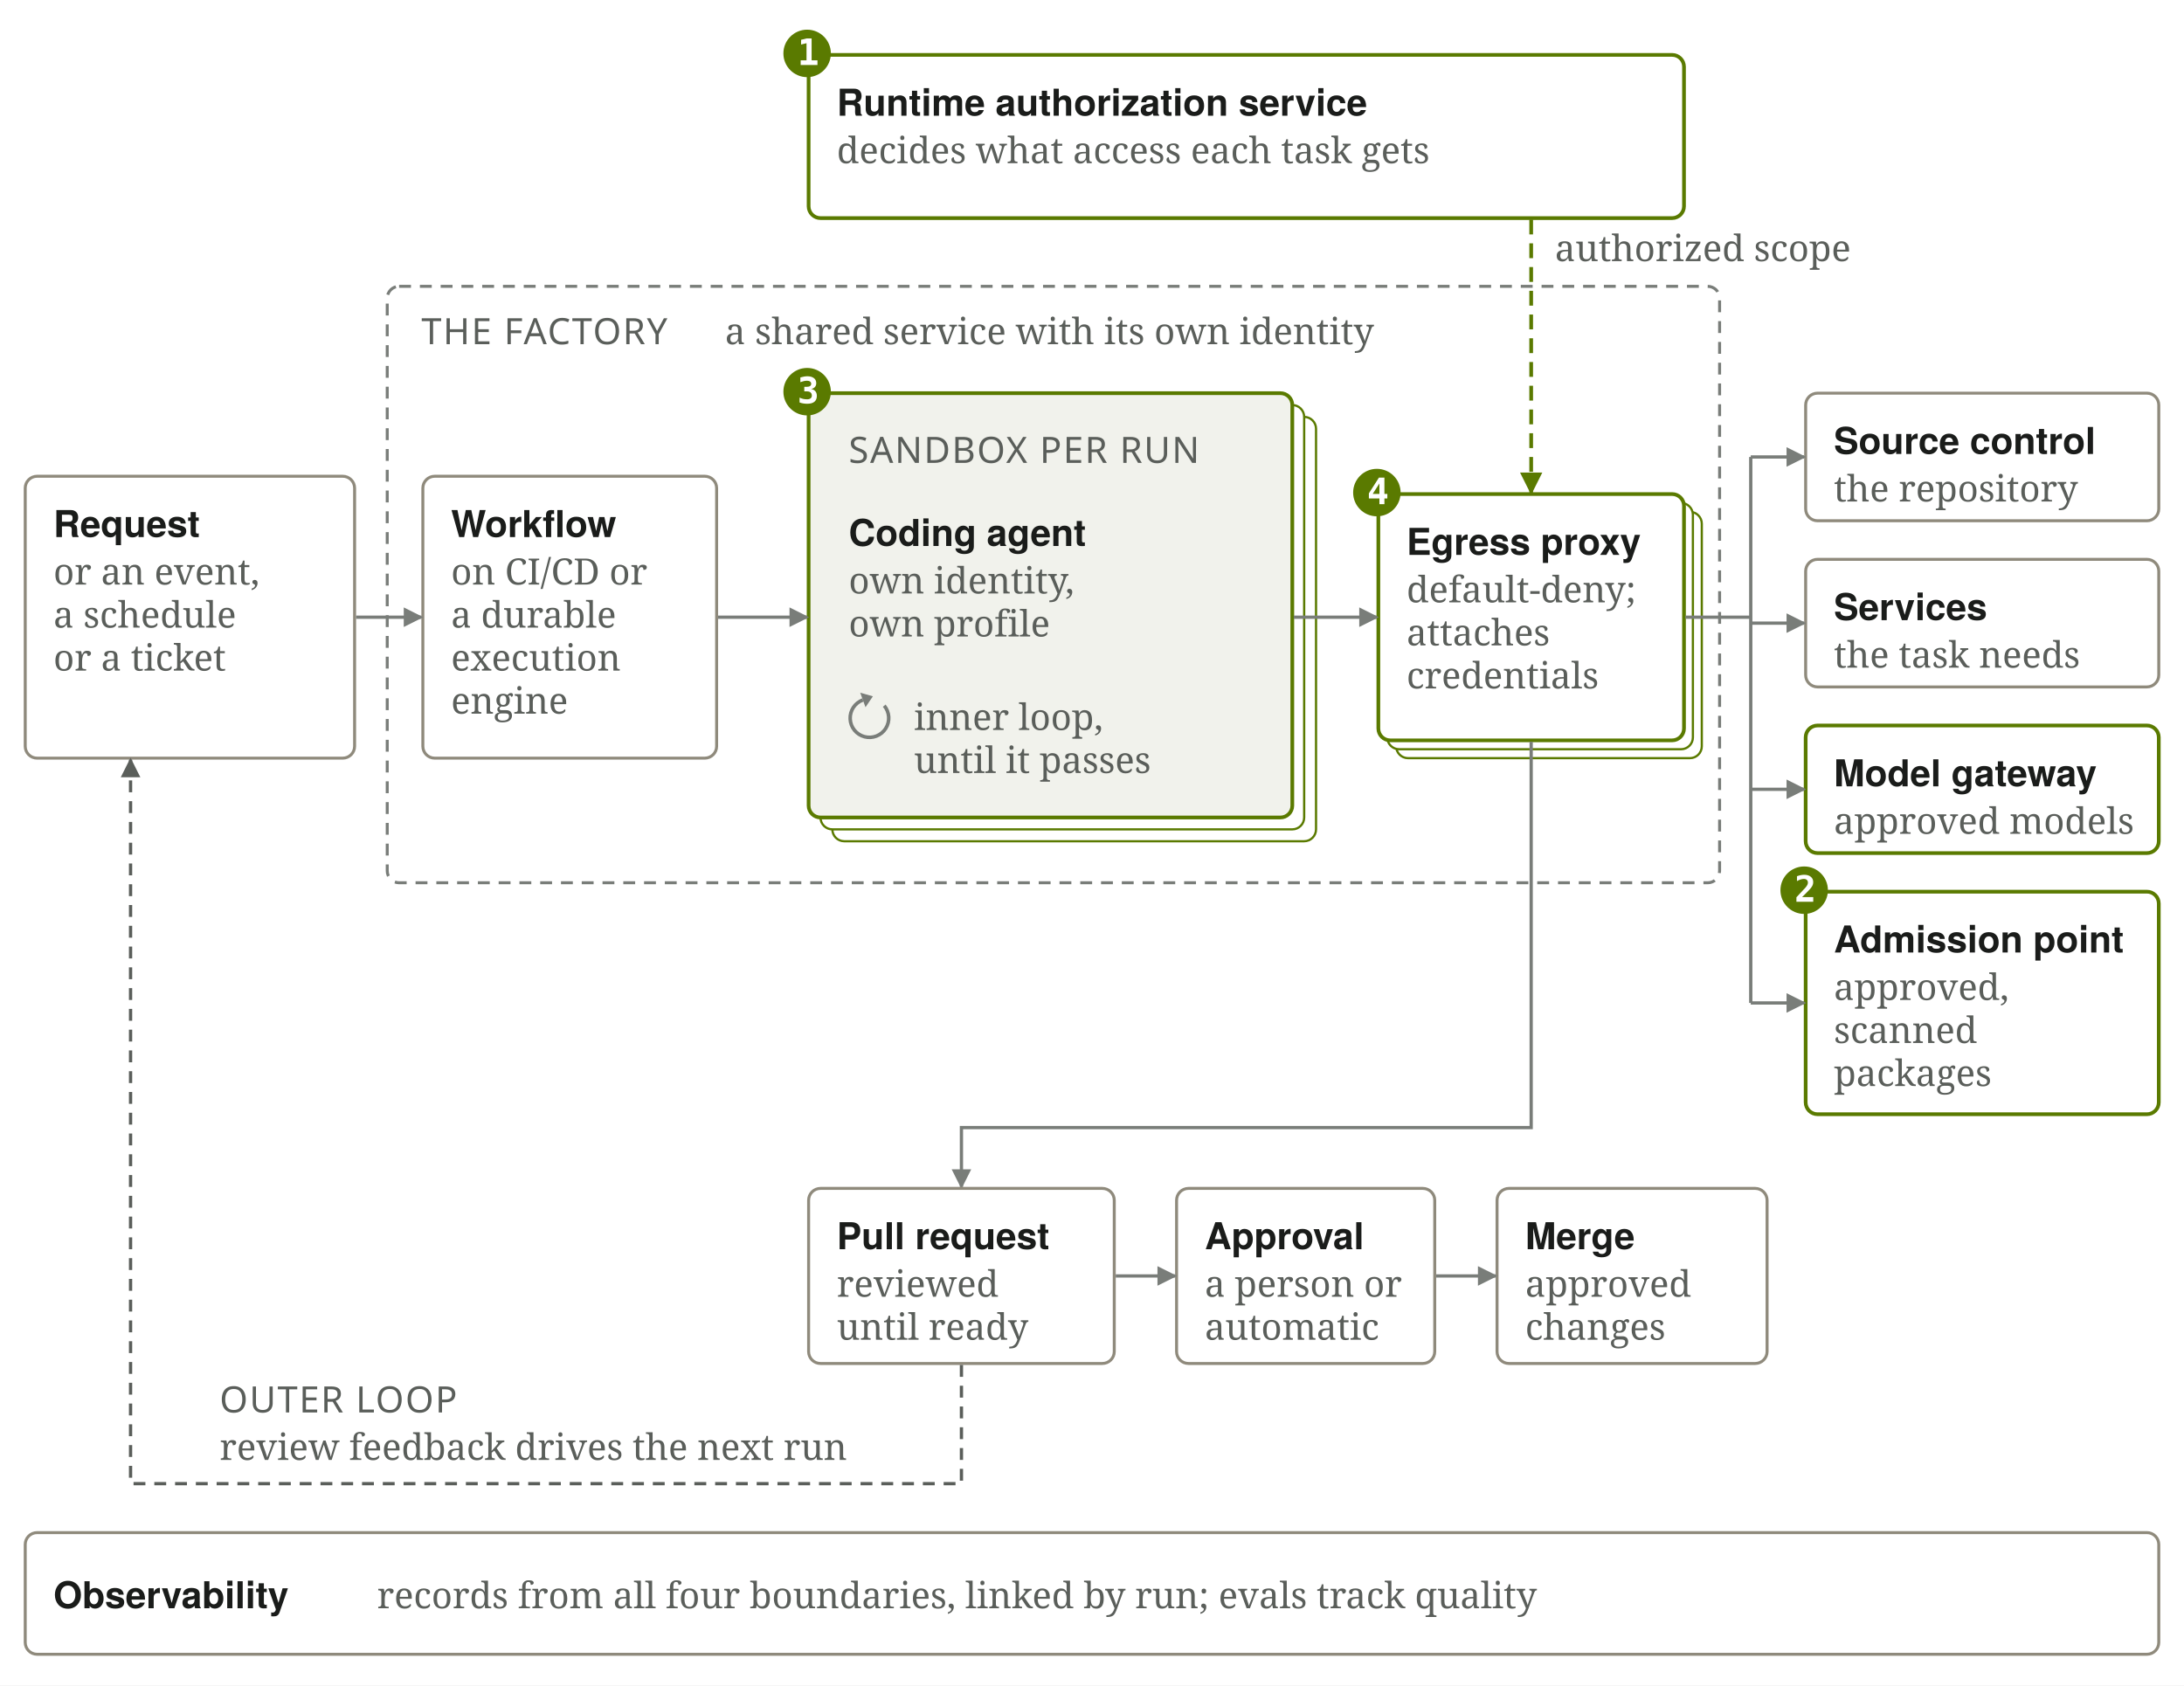
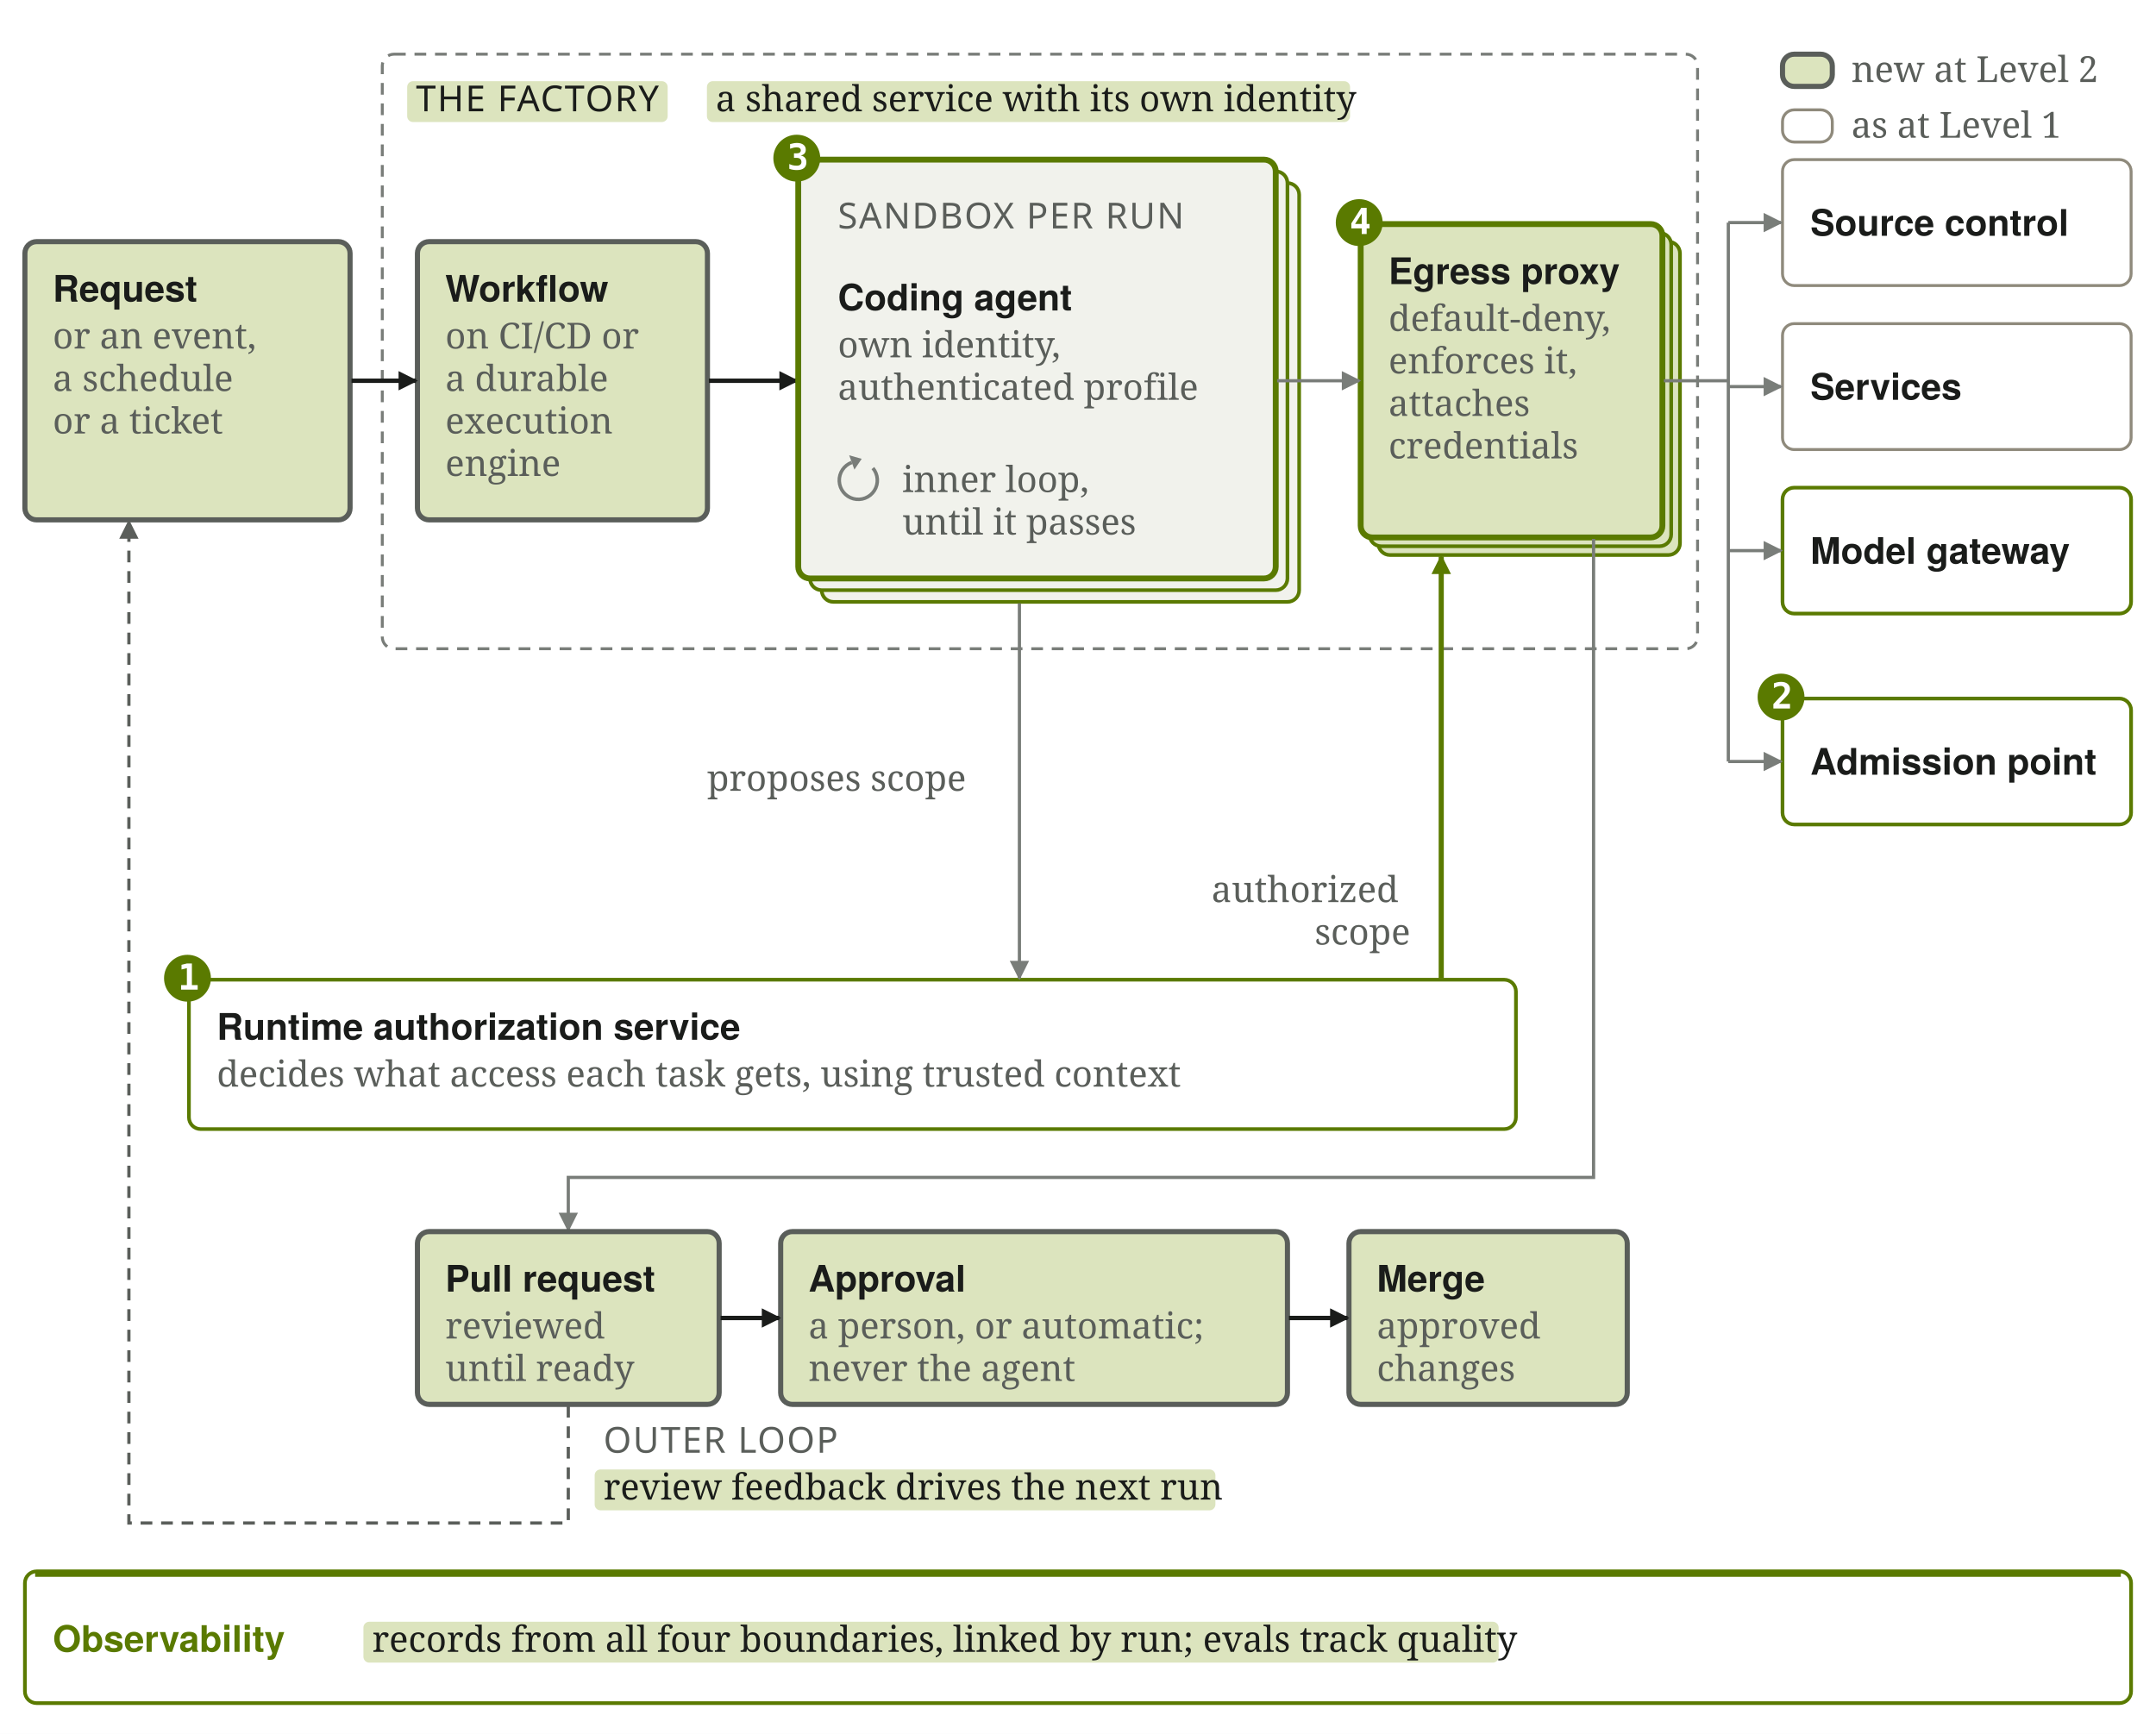
- <svg xmlns="http://www.w3.org/2000/svg" viewBox="0 0 736 568" width="736" height="568" role="img" aria-labelledby="sf4-t sf4-d">
-   <rect width="736" height="568" fill="#FFFFFF" />
+ <svg xmlns="http://www.w3.org/2000/svg" viewBox="0 0 736 592" width="736" height="592" role="img" aria-labelledby="sf4-t sf4-d">
+   <rect width="736" height="592" fill="#FFFFFF" />
  <defs>
    <marker id="sf4-a" viewBox="0 0 10 10" refX="9" refY="5" markerWidth="6" markerHeight="6" orient="auto-start-reverse">
      <path d="M0 0 L10 5 L0 10 z" fill="#797D79" />
    </marker>
    <marker id="sf4-g" viewBox="0 0 10 10" refX="9" refY="5" markerWidth="6" markerHeight="6" orient="auto-start-reverse">
      <path d="M0 0 L10 5 L0 10 z" fill="#5A7A00" />
    </marker>
    <marker id="sf4-s" viewBox="0 0 10 10" refX="9" refY="5" markerWidth="6" markerHeight="6" orient="auto-start-reverse">
      <path d="M0 0 L10 5 L0 10 z" fill="#5A5E5A" />
    </marker>
+     <marker id="sf4-n" viewBox="0 0 10 10" refX="9" refY="5" markerWidth="4.4" markerHeight="4.4" orient="auto-start-reverse">
+       <path d="M0 0 L10 5 L0 10 z" fill="#1A1C1A" />
+     </marker>
+     <marker id="sf4-H" viewBox="0 0 10 10" refX="9" refY="5" markerWidth="3.0" markerHeight="3.0" orient="auto-start-reverse">
+       <path d="M0 0 L10 5 L0 10 z" fill="#1A1C1A" />
+     </marker>
+     <marker id="sf4-G" viewBox="0 0 10 10" refX="9" refY="5" markerWidth="3.8" markerHeight="3.8" orient="auto-start-reverse">
+       <path d="M0 0 L10 5 L0 10 z" fill="#5A7A00" />
+     </marker>
  </defs>
  <g transform="translate(8 8)">
-     <rect x="264.5" y="10.5" width="295" height="55" rx="4" fill="none" stroke="#5A7A00" stroke-width="1.25" />
-     <circle cx="264" cy="10" r="8" fill="#5A7A00" />
-     <text x="260.7" y="13.9" font-family="'IBM Plex Mono',ui-monospace,'SF Mono',Menlo,Consolas,monospace" font-size="12.25" fill="#FFFFFF" font-weight="600">1</text>
-     <text x="274" y="31" font-family="Figtree,'Avenir Next','Helvetica Neue',sans-serif" font-size="12.5" fill="#1A1C1A" font-weight="600">Runtime authorization service</text>
-     <text x="274" y="47.0" font-family="'IBM Plex Serif',Charter,Georgia,serif" font-size="12.25" fill="#5A5E5A" font-weight="400">decides what access each task gets</text>
-     <path d="M508 66 L508 158" fill="none" stroke="#5A7A00" stroke-width="1.25" stroke-dasharray="5 3" marker-end="url(#sf4-g)" />
-     <text x="516.0" y="80" font-family="'IBM Plex Serif',Charter,Georgia,serif" font-size="12.25" fill="#5A5E5A" font-weight="400">authorized scope</text>
-     <rect x="122.5" y="88.5" width="449" height="201" rx="4" fill="none" stroke="#797D79" stroke-width="1" stroke-dasharray="4 3" />
-     <text x="134" y="108" font-family="'Chakra Petch','Avenir Next',sans-serif" font-size="12.25" fill="#5A5E5A" font-weight="500" letter-spacing="0.04em">THE FACTORY</text>
-     <text x="236.325" y="108" font-family="'IBM Plex Serif',Charter,Georgia,serif" font-size="12.25" fill="#5A5E5A" font-weight="400">a shared service with its own identity</text>
-     <rect x="0.5" y="152.5" width="111" height="95" rx="4" fill="none" stroke="#8F8A7C" stroke-width="1" />
-     <text x="10" y="173" font-family="Figtree,'Avenir Next','Helvetica Neue',sans-serif" font-size="12.5" fill="#1A1C1A" font-weight="600">Request</text>
-     <text x="10" y="189.0" font-family="'IBM Plex Serif',Charter,Georgia,serif" font-size="12.25" fill="#5A5E5A" font-weight="400">or an event,</text>
-     <text x="10" y="203.5" font-family="'IBM Plex Serif',Charter,Georgia,serif" font-size="12.25" fill="#5A5E5A" font-weight="400">a schedule</text>
-     <text x="10" y="218.0" font-family="'IBM Plex Serif',Charter,Georgia,serif" font-size="12.25" fill="#5A5E5A" font-weight="400">or a ticket</text>
-     <rect x="134.5" y="152.5" width="99" height="95" rx="4" fill="none" stroke="#8F8A7C" stroke-width="1" />
-     <text x="144" y="173" font-family="Figtree,'Avenir Next','Helvetica Neue',sans-serif" font-size="12.5" fill="#1A1C1A" font-weight="600">Workflow</text>
-     <text x="144" y="189.0" font-family="'IBM Plex Serif',Charter,Georgia,serif" font-size="12.25" fill="#5A5E5A" font-weight="400">on CI/CD or</text>
-     <text x="144" y="203.5" font-family="'IBM Plex Serif',Charter,Georgia,serif" font-size="12.25" fill="#5A5E5A" font-weight="400">a durable</text>
-     <text x="144" y="218.0" font-family="'IBM Plex Serif',Charter,Georgia,serif" font-size="12.25" fill="#5A5E5A" font-weight="400">execution</text>
-     <text x="144" y="232.5" font-family="'IBM Plex Serif',Charter,Georgia,serif" font-size="12.25" fill="#5A5E5A" font-weight="400">engine</text>
-     <path d="M112 200 L134 200" fill="none" stroke="#797D79" stroke-width="1.1" marker-end="url(#sf4-a)" />
-     <rect x="272.5" y="132.5" width="163" height="143" rx="4" fill="#FFFFFF" stroke="#5A7A00" stroke-width="0.75" />
-     <rect x="268.5" y="128.5" width="163" height="143" rx="4" fill="#FFFFFF" stroke="#5A7A00" stroke-width="0.75" />
-     <rect x="264.5" y="124.5" width="163" height="143" rx="4" fill="#F1F2EC" stroke="#5A7A00" stroke-width="1.25" />
-     <circle cx="264" cy="124" r="8" fill="#5A7A00" />
-     <text x="260.7" y="127.9" font-family="'IBM Plex Mono',ui-monospace,'SF Mono',Menlo,Consolas,monospace" font-size="12.25" fill="#FFFFFF" font-weight="600">3</text>
-     <text x="278" y="148" font-family="'Chakra Petch','Avenir Next',sans-serif" font-size="12.25" fill="#5A5E5A" font-weight="500" letter-spacing="0.04em">SANDBOX PER RUN</text>
-     <text x="278" y="176" font-family="Figtree,'Avenir Next','Helvetica Neue',sans-serif" font-size="12.5" fill="#1A1C1A" font-weight="600">Coding agent</text>
-     <text x="278" y="192.0" font-family="'IBM Plex Serif',Charter,Georgia,serif" font-size="12.25" fill="#5A5E5A" font-weight="400">own identity,</text>
-     <text x="278" y="206.5" font-family="'IBM Plex Serif',Charter,Georgia,serif" font-size="12.25" fill="#5A5E5A" font-weight="400">own profile</text>
-     <path d="M289.98 229.82 A6.5 6.5 0 1 1 282.78 227.89" fill="none" stroke="#797D79" stroke-width="1.2" />
-     <path d="M286.16 226.66 L283.67 230.34 L281.89 225.45 z" fill="#797D79" />
-     <text x="300" y="238" font-family="'IBM Plex Serif',Charter,Georgia,serif" font-size="12.25" fill="#5A5E5A" font-weight="400">inner loop,</text>
-     <text x="300" y="252.5" font-family="'IBM Plex Serif',Charter,Georgia,serif" font-size="12.25" fill="#5A5E5A" font-weight="400">until it passes</text>
-     <path d="M234 200 L264 200" fill="none" stroke="#797D79" stroke-width="1.1" marker-end="url(#sf4-a)" />
-     <rect x="462.5" y="164.5" width="103" height="83" rx="4" fill="#FFFFFF" stroke="#5A7A00" stroke-width="0.75" />
-     <rect x="459.5" y="161.5" width="103" height="83" rx="4" fill="#FFFFFF" stroke="#5A7A00" stroke-width="0.75" />
-     <rect x="456.5" y="158.5" width="103" height="83" rx="4" fill="#FFFFFF" stroke="#5A7A00" stroke-width="1.25" />
-     <circle cx="456" cy="158" r="8" fill="#5A7A00" />
-     <text x="452.7" y="161.9" font-family="'IBM Plex Mono',ui-monospace,'SF Mono',Menlo,Consolas,monospace" font-size="12.25" fill="#FFFFFF" font-weight="600">4</text>
-     <text x="466" y="179" font-family="Figtree,'Avenir Next','Helvetica Neue',sans-serif" font-size="12.5" fill="#1A1C1A" font-weight="600">Egress proxy</text>
-     <text x="466" y="195.0" font-family="'IBM Plex Serif',Charter,Georgia,serif" font-size="12.25" fill="#5A5E5A" font-weight="400">default-deny;</text>
-     <text x="466" y="209.5" font-family="'IBM Plex Serif',Charter,Georgia,serif" font-size="12.25" fill="#5A5E5A" font-weight="400">attaches</text>
-     <text x="466" y="224.0" font-family="'IBM Plex Serif',Charter,Georgia,serif" font-size="12.25" fill="#5A5E5A" font-weight="400">credentials</text>
-     <path d="M428 200 L456 200" fill="none" stroke="#797D79" stroke-width="1.1" marker-end="url(#sf4-a)" />
-     <rect x="600.5" y="124.5" width="119" height="43" rx="4" fill="none" stroke="#8F8A7C" stroke-width="1" />
-     <text x="610" y="145" font-family="Figtree,'Avenir Next','Helvetica Neue',sans-serif" font-size="12.5" fill="#1A1C1A" font-weight="600">Source control</text>
-     <text x="610" y="161.0" font-family="'IBM Plex Serif',Charter,Georgia,serif" font-size="12.25" fill="#5A5E5A" font-weight="400">the repository</text>
-     <rect x="600.5" y="180.5" width="119" height="43" rx="4" fill="none" stroke="#8F8A7C" stroke-width="1" />
-     <text x="610" y="201" font-family="Figtree,'Avenir Next','Helvetica Neue',sans-serif" font-size="12.5" fill="#1A1C1A" font-weight="600">Services</text>
-     <text x="610" y="217.0" font-family="'IBM Plex Serif',Charter,Georgia,serif" font-size="12.25" fill="#5A5E5A" font-weight="400">the task needs</text>
-     <rect x="600.5" y="236.5" width="119" height="43" rx="4" fill="none" stroke="#5A7A00" stroke-width="1.25" />
-     <text x="610" y="257" font-family="Figtree,'Avenir Next','Helvetica Neue',sans-serif" font-size="12.5" fill="#1A1C1A" font-weight="600">Model gateway</text>
-     <text x="610" y="273.0" font-family="'IBM Plex Serif',Charter,Georgia,serif" font-size="12.25" fill="#5A5E5A" font-weight="400">approved models</text>
-     <rect x="600.5" y="292.5" width="119" height="75" rx="4" fill="none" stroke="#5A7A00" stroke-width="1.25" />
-     <circle cx="600" cy="292" r="8" fill="#5A7A00" />
-     <text x="596.7" y="295.9" font-family="'IBM Plex Mono',ui-monospace,'SF Mono',Menlo,Consolas,monospace" font-size="12.25" fill="#FFFFFF" font-weight="600">2</text>
-     <text x="610" y="313" font-family="Figtree,'Avenir Next','Helvetica Neue',sans-serif" font-size="12.5" fill="#1A1C1A" font-weight="600">Admission point</text>
-     <text x="610" y="329.0" font-family="'IBM Plex Serif',Charter,Georgia,serif" font-size="12.25" fill="#5A5E5A" font-weight="400">approved,</text>
-     <text x="610" y="343.5" font-family="'IBM Plex Serif',Charter,Georgia,serif" font-size="12.25" fill="#5A5E5A" font-weight="400">scanned</text>
-     <text x="610" y="358.0" font-family="'IBM Plex Serif',Charter,Georgia,serif" font-size="12.25" fill="#5A5E5A" font-weight="400">packages</text>
-     <path d="M560 200 L582 200" fill="none" stroke="#797D79" stroke-width="1.1" />
-     <path d="M582 146 L582 330" fill="none" stroke="#797D79" stroke-width="1.1" />
-     <path d="M582 146 L600 146" fill="none" stroke="#797D79" stroke-width="1.1" marker-end="url(#sf4-a)" />
-     <path d="M582 202 L600 202" fill="none" stroke="#797D79" stroke-width="1.1" marker-end="url(#sf4-a)" />
-     <path d="M582 258 L600 258" fill="none" stroke="#797D79" stroke-width="1.1" marker-end="url(#sf4-a)" />
-     <path d="M582 330 L600 330" fill="none" stroke="#797D79" stroke-width="1.1" marker-end="url(#sf4-a)" />
-     <path d="M508 242 L508 372 L316 372 L316 392" fill="none" stroke="#797D79" stroke-width="1.1" marker-end="url(#sf4-a)" />
-     <rect x="264.5" y="392.5" width="103" height="59" rx="4" fill="none" stroke="#8F8A7C" stroke-width="1" />
-     <text x="274" y="413" font-family="Figtree,'Avenir Next','Helvetica Neue',sans-serif" font-size="12.5" fill="#1A1C1A" font-weight="600">Pull request</text>
-     <text x="274" y="429.0" font-family="'IBM Plex Serif',Charter,Georgia,serif" font-size="12.25" fill="#5A5E5A" font-weight="400">reviewed</text>
-     <text x="274" y="443.5" font-family="'IBM Plex Serif',Charter,Georgia,serif" font-size="12.25" fill="#5A5E5A" font-weight="400">until ready</text>
-     <rect x="388.5" y="392.5" width="87" height="59" rx="4" fill="none" stroke="#8F8A7C" stroke-width="1" />
-     <text x="398" y="413" font-family="Figtree,'Avenir Next','Helvetica Neue',sans-serif" font-size="12.5" fill="#1A1C1A" font-weight="600">Approval</text>
-     <text x="398" y="429.0" font-family="'IBM Plex Serif',Charter,Georgia,serif" font-size="12.25" fill="#5A5E5A" font-weight="400">a person or</text>
-     <text x="398" y="443.5" font-family="'IBM Plex Serif',Charter,Georgia,serif" font-size="12.25" fill="#5A5E5A" font-weight="400">automatic</text>
-     <rect x="496.5" y="392.5" width="91" height="59" rx="4" fill="none" stroke="#8F8A7C" stroke-width="1" />
-     <text x="506" y="413" font-family="Figtree,'Avenir Next','Helvetica Neue',sans-serif" font-size="12.5" fill="#1A1C1A" font-weight="600">Merge</text>
-     <text x="506" y="429.0" font-family="'IBM Plex Serif',Charter,Georgia,serif" font-size="12.25" fill="#5A5E5A" font-weight="400">approved</text>
-     <text x="506" y="443.5" font-family="'IBM Plex Serif',Charter,Georgia,serif" font-size="12.25" fill="#5A5E5A" font-weight="400">changes</text>
-     <path d="M368 422 L388 422" fill="none" stroke="#797D79" stroke-width="1.1" marker-end="url(#sf4-a)" />
-     <path d="M476 422 L496 422" fill="none" stroke="#797D79" stroke-width="1.1" marker-end="url(#sf4-a)" />
-     <path d="M316 452 L316 492 L36 492 L36 248" fill="none" stroke="#5A5E5A" stroke-width="1.1" stroke-dasharray="4 3" marker-end="url(#sf4-s)" />
-     <text x="66" y="468" font-family="'Chakra Petch','Avenir Next',sans-serif" font-size="12.25" fill="#5A5E5A" font-weight="500" letter-spacing="0.04em">OUTER LOOP</text>
-     <text x="66" y="484" font-family="'IBM Plex Serif',Charter,Georgia,serif" font-size="12.25" fill="#5A5E5A" font-weight="400">review feedback drives the next run</text>
-     <rect x="0.5" y="508.5" width="719" height="41" rx="4" fill="none" stroke="#8F8A7C" stroke-width="1" />
-     <text x="10" y="534" font-family="Figtree,'Avenir Next','Helvetica Neue',sans-serif" font-size="12.5" fill="#1A1C1A" font-weight="600">Observability</text>
-     <text x="119.062" y="534" font-family="'IBM Plex Serif',Charter,Georgia,serif" font-size="12.25" fill="#5A5E5A" font-weight="400">records from all four boundaries, linked by run; evals track quality</text>
+     <rect x="122.5" y="10.5" width="449" height="203" rx="4" fill="none" stroke="#797D79" stroke-width="1" stroke-dasharray="4 3" />
+     <rect x="131" y="19.71" width="88.92" height="13.96" rx="2" fill="#DCE4BE" />
+     <text x="134" y="30" font-family="'Chakra Petch','Avenir Next',sans-serif" font-size="12.25" fill="#1A1C1A" font-weight="500" letter-spacing="0.04em">THE FACTORY</text>
+     <rect x="233.325" y="19.71" width="219.55" height="13.96" rx="2" fill="#DCE4BE" />
+     <text x="236.325" y="30" font-family="'IBM Plex Serif',Charter,Georgia,serif" font-size="12.25" fill="#1A1C1A" font-weight="400">a shared service with its own identity</text>
+     <rect x="56.5" y="326.5" width="453" height="51" rx="4" fill="none" stroke="#5A7A00" stroke-width="1.25" />
+     <circle cx="56" cy="326" r="8" fill="#5A7A00" />
+     <text x="52.7" y="329.9" font-family="'IBM Plex Mono',ui-monospace,'SF Mono',Menlo,Consolas,monospace" font-size="12.25" fill="#FFFFFF" font-weight="600">1</text>
+     <text x="66" y="347" font-family="Figtree,'Avenir Next','Helvetica Neue',sans-serif" font-size="12.5" fill="#1A1C1A" font-weight="600">Runtime authorization service</text>
+     <text x="66" y="363.0" font-family="'IBM Plex Serif',Charter,Georgia,serif" font-size="12.25" fill="#5A5E5A" font-weight="400">decides what access each task gets, using trusted context</text>
+     <path d="M484 326 L484 182" fill="none" stroke="#5A7A00" stroke-width="1.75" marker-end="url(#sf4-G)" />
+     <text x="405.562" y="300" font-family="'IBM Plex Serif',Charter,Georgia,serif" font-size="12.25" fill="#5A5E5A" font-weight="400">authorized</text>
+     <text x="440.781" y="314.5" font-family="'IBM Plex Serif',Charter,Georgia,serif" font-size="12.25" fill="#5A5E5A" font-weight="400">scope</text>
+     <rect x="0.5" y="74.5" width="111" height="95" rx="4" fill="#DCE4BE" stroke="#5A5E5A" stroke-width="1.75" />
+     <text x="10" y="95" font-family="Figtree,'Avenir Next','Helvetica Neue',sans-serif" font-size="12.5" fill="#1A1C1A" font-weight="600">Request</text>
+     <text x="10" y="111.0" font-family="'IBM Plex Serif',Charter,Georgia,serif" font-size="12.25" fill="#5A5E5A" font-weight="400">or an event,</text>
+     <text x="10" y="125.5" font-family="'IBM Plex Serif',Charter,Georgia,serif" font-size="12.25" fill="#5A5E5A" font-weight="400">a schedule</text>
+     <text x="10" y="140.0" font-family="'IBM Plex Serif',Charter,Georgia,serif" font-size="12.25" fill="#5A5E5A" font-weight="400">or a ticket</text>
+     <rect x="134.5" y="74.5" width="99" height="95" rx="4" fill="#DCE4BE" stroke="#5A5E5A" stroke-width="1.75" />
+     <text x="144" y="95" font-family="Figtree,'Avenir Next','Helvetica Neue',sans-serif" font-size="12.5" fill="#1A1C1A" font-weight="600">Workflow</text>
+     <text x="144" y="111.0" font-family="'IBM Plex Serif',Charter,Georgia,serif" font-size="12.25" fill="#5A5E5A" font-weight="400">on CI/CD or</text>
+     <text x="144" y="125.5" font-family="'IBM Plex Serif',Charter,Georgia,serif" font-size="12.25" fill="#5A5E5A" font-weight="400">a durable</text>
+     <text x="144" y="140.0" font-family="'IBM Plex Serif',Charter,Georgia,serif" font-size="12.25" fill="#5A5E5A" font-weight="400">execution</text>
+     <text x="144" y="154.5" font-family="'IBM Plex Serif',Charter,Georgia,serif" font-size="12.25" fill="#5A5E5A" font-weight="400">engine</text>
+     <path d="M112 122 L134 122" fill="none" stroke="#1A1C1A" stroke-width="1.5" marker-end="url(#sf4-n)" />
+     <path d="M234 122 L264 122" fill="none" stroke="#1A1C1A" stroke-width="1.5" marker-end="url(#sf4-n)" />
+     <rect x="272.5" y="54.5" width="163" height="143" rx="4" fill="#F1F2EC" stroke="#5A7A00" stroke-width="1.25" />
+     <rect x="268.5" y="50.5" width="163" height="143" rx="4" fill="#F1F2EC" stroke="#5A7A00" stroke-width="1.25" />
+     <rect x="264.5" y="46.5" width="163" height="143" rx="4" fill="#F1F2EC" stroke="#5A7A00" stroke-width="2.0" />
+     <circle cx="264" cy="46" r="8" fill="#5A7A00" />
+     <text x="260.7" y="49.9" font-family="'IBM Plex Mono',ui-monospace,'SF Mono',Menlo,Consolas,monospace" font-size="12.25" fill="#FFFFFF" font-weight="600">3</text>
+     <text x="278" y="70" font-family="'Chakra Petch','Avenir Next',sans-serif" font-size="12.25" fill="#5A5E5A" font-weight="500" letter-spacing="0.04em">SANDBOX PER RUN</text>
+     <text x="278" y="98" font-family="Figtree,'Avenir Next','Helvetica Neue',sans-serif" font-size="12.5" fill="#1A1C1A" font-weight="600">Coding agent</text>
+     <text x="278" y="114.0" font-family="'IBM Plex Serif',Charter,Georgia,serif" font-size="12.25" fill="#5A5E5A" font-weight="400">own identity,</text>
+     <text x="278" y="128.5" font-family="'IBM Plex Serif',Charter,Georgia,serif" font-size="12.25" fill="#5A5E5A" font-weight="400">authenticated profile</text>
+     <path d="M289.98 151.82 A6.5 6.5 0 1 1 282.78 149.89" fill="none" stroke="#797D79" stroke-width="1.2" />
+     <path d="M286.16 148.66 L283.67 152.34 L281.89 147.45 z" fill="#797D79" />
+     <text x="300" y="160" font-family="'IBM Plex Serif',Charter,Georgia,serif" font-size="12.25" fill="#5A5E5A" font-weight="400">inner loop,</text>
+     <text x="300" y="174.5" font-family="'IBM Plex Serif',Charter,Georgia,serif" font-size="12.25" fill="#5A5E5A" font-weight="400">until it passes</text>
+     <path d="M340 198 L340 326" fill="none" stroke="#797D79" stroke-width="1.1" marker-end="url(#sf4-a)" />
+     <text x="233.388" y="262" font-family="'IBM Plex Serif',Charter,Georgia,serif" font-size="12.25" fill="#5A5E5A" font-weight="400">proposes scope</text>
+     <rect x="462.5" y="74.5" width="103" height="107" rx="4" fill="#DCE4BE" stroke="#5A7A00" stroke-width="1.25" />
+     <rect x="459.5" y="71.5" width="103" height="107" rx="4" fill="#DCE4BE" stroke="#5A7A00" stroke-width="1.25" />
+     <rect x="456.5" y="68.5" width="103" height="107" rx="4" fill="#DCE4BE" stroke="#5A7A00" stroke-width="2.0" />
+     <circle cx="456" cy="68" r="8" fill="#5A7A00" />
+     <text x="452.7" y="71.9" font-family="'IBM Plex Mono',ui-monospace,'SF Mono',Menlo,Consolas,monospace" font-size="12.25" fill="#FFFFFF" font-weight="600">4</text>
+     <text x="466" y="89" font-family="Figtree,'Avenir Next','Helvetica Neue',sans-serif" font-size="12.5" fill="#1A1C1A" font-weight="600">Egress proxy</text>
+     <text x="466" y="105.0" font-family="'IBM Plex Serif',Charter,Georgia,serif" font-size="12.25" fill="#5A5E5A" font-weight="400">default-deny,</text>
+     <text x="466" y="119.5" font-family="'IBM Plex Serif',Charter,Georgia,serif" font-size="12.25" fill="#5A5E5A" font-weight="400">enforces it,</text>
+     <text x="466" y="134.0" font-family="'IBM Plex Serif',Charter,Georgia,serif" font-size="12.25" fill="#5A5E5A" font-weight="400">attaches</text>
+     <text x="466" y="148.5" font-family="'IBM Plex Serif',Charter,Georgia,serif" font-size="12.25" fill="#5A5E5A" font-weight="400">credentials</text>
+     <path d="M428 122 L456 122" fill="none" stroke="#797D79" stroke-width="1.1" marker-end="url(#sf4-a)" />
+     <rect x="600.5" y="46.5" width="119" height="43" rx="4" fill="none" stroke="#8F8A7C" stroke-width="1" />
+     <text x="610" y="72.5" font-family="Figtree,'Avenir Next','Helvetica Neue',sans-serif" font-size="12.5" fill="#1A1C1A" font-weight="600">Source control</text>
+     <rect x="600.5" y="102.5" width="119" height="43" rx="4" fill="none" stroke="#8F8A7C" stroke-width="1" />
+     <text x="610" y="128.5" font-family="Figtree,'Avenir Next','Helvetica Neue',sans-serif" font-size="12.5" fill="#1A1C1A" font-weight="600">Services</text>
+     <rect x="600.5" y="158.5" width="119" height="43" rx="4" fill="none" stroke="#5A7A00" stroke-width="1.25" />
+     <text x="610" y="184.5" font-family="Figtree,'Avenir Next','Helvetica Neue',sans-serif" font-size="12.5" fill="#1A1C1A" font-weight="600">Model gateway</text>
+     <rect x="600.5" y="230.5" width="119" height="43" rx="4" fill="none" stroke="#5A7A00" stroke-width="1.25" />
+     <circle cx="600" cy="230.0" r="8" fill="#5A7A00" />
+     <text x="596.7" y="233.9" font-family="'IBM Plex Mono',ui-monospace,'SF Mono',Menlo,Consolas,monospace" font-size="12.25" fill="#FFFFFF" font-weight="600">2</text>
+     <text x="610" y="256.5" font-family="Figtree,'Avenir Next','Helvetica Neue',sans-serif" font-size="12.5" fill="#1A1C1A" font-weight="600">Admission point</text>
+     <path d="M560 122 L582 122" fill="none" stroke="#797D79" stroke-width="1.1" />
+     <path d="M582 68 L582 252" fill="none" stroke="#797D79" stroke-width="1.1" />
+     <path d="M582 68 L600 68" fill="none" stroke="#797D79" stroke-width="1.1" marker-end="url(#sf4-a)" />
+     <path d="M582 124 L600 124" fill="none" stroke="#797D79" stroke-width="1.1" marker-end="url(#sf4-a)" />
+     <path d="M582 180 L600 180" fill="none" stroke="#797D79" stroke-width="1.1" marker-end="url(#sf4-a)" />
+     <path d="M582 252 L600 252" fill="none" stroke="#797D79" stroke-width="1.1" marker-end="url(#sf4-a)" />
+     <path d="M536 176 L536 394 L186 394 L186 412" fill="none" stroke="#797D79" stroke-width="1.1" marker-end="url(#sf4-a)" />
+     <rect x="134.5" y="412.5" width="103" height="59" rx="4" fill="#DCE4BE" stroke="#5A5E5A" stroke-width="1.75" />
+     <text x="144" y="433" font-family="Figtree,'Avenir Next','Helvetica Neue',sans-serif" font-size="12.5" fill="#1A1C1A" font-weight="600">Pull request</text>
+     <text x="144" y="449.0" font-family="'IBM Plex Serif',Charter,Georgia,serif" font-size="12.25" fill="#5A5E5A" font-weight="400">reviewed</text>
+     <text x="144" y="463.5" font-family="'IBM Plex Serif',Charter,Georgia,serif" font-size="12.25" fill="#5A5E5A" font-weight="400">until ready</text>
+     <rect x="258.5" y="412.5" width="173" height="59" rx="4" fill="#DCE4BE" stroke="#5A5E5A" stroke-width="1.75" />
+     <text x="268" y="433" font-family="Figtree,'Avenir Next','Helvetica Neue',sans-serif" font-size="12.5" fill="#1A1C1A" font-weight="600">Approval</text>
+     <text x="268" y="449.0" font-family="'IBM Plex Serif',Charter,Georgia,serif" font-size="12.25" fill="#5A5E5A" font-weight="400">a person, or automatic;</text>
+     <text x="268" y="463.5" font-family="'IBM Plex Serif',Charter,Georgia,serif" font-size="12.25" fill="#5A5E5A" font-weight="400">never the agent</text>
+     <rect x="452.5" y="412.5" width="95" height="59" rx="4" fill="#DCE4BE" stroke="#5A5E5A" stroke-width="1.75" />
+     <text x="462" y="433" font-family="Figtree,'Avenir Next','Helvetica Neue',sans-serif" font-size="12.5" fill="#1A1C1A" font-weight="600">Merge</text>
+     <text x="462" y="449.0" font-family="'IBM Plex Serif',Charter,Georgia,serif" font-size="12.25" fill="#5A5E5A" font-weight="400">approved</text>
+     <text x="462" y="463.5" font-family="'IBM Plex Serif',Charter,Georgia,serif" font-size="12.25" fill="#5A5E5A" font-weight="400">changes</text>
+     <path d="M238 442 L258 442" fill="none" stroke="#1A1C1A" stroke-width="1.5" marker-end="url(#sf4-n)" />
+     <path d="M432 442 L452 442" fill="none" stroke="#1A1C1A" stroke-width="1.5" marker-end="url(#sf4-n)" />
+     <path d="M186 472 L186 512 L36 512 L36 170" fill="none" stroke="#5A5E5A" stroke-width="1.1" stroke-dasharray="4 3" marker-end="url(#sf4-s)" />
+     <text x="198" y="488" font-family="'Chakra Petch','Avenir Next',sans-serif" font-size="12.25" fill="#5A5E5A" font-weight="500" letter-spacing="0.04em">OUTER LOOP</text>
+     <rect x="195" y="493.71" width="211.91" height="13.96" rx="2" fill="#DCE4BE" />
+     <text x="198" y="504" font-family="'IBM Plex Serif',Charter,Georgia,serif" font-size="12.25" fill="#1A1C1A" font-weight="400">review feedback drives the next run</text>
+     <rect x="0.5" y="528.5" width="719" height="45" rx="4" fill="none" stroke="#5A7A00" stroke-width="1.25" />
+     <path d="M4 529.5 L716 529.5" stroke="#5A7A00" stroke-width="1.75" />
+     <text x="10" y="556" font-family="Figtree,'Avenir Next','Helvetica Neue',sans-serif" font-size="12.5" fill="#5A7A00" font-weight="600">Observability</text>
+     <rect x="116.062" y="545.71" width="387.53" height="13.96" rx="2" fill="#DCE4BE" />
+     <text x="119.062" y="556" font-family="'IBM Plex Serif',Charter,Georgia,serif" font-size="12.25" fill="#1A1C1A" font-weight="400">records from all four boundaries, linked by run; evals track quality</text>
+     <rect x="600.5" y="10.5" width="17" height="11" rx="4" fill="#DCE4BE" stroke="#5A5E5A" stroke-width="1.75" />
+     <text x="624" y="20" font-family="'IBM Plex Serif',Charter,Georgia,serif" font-size="12.25" fill="#5A5E5A" font-weight="400">new at Level 2</text>
+     <rect x="600.5" y="29.5" width="17" height="11" rx="4" fill="none" stroke="#8F8A7C" stroke-width="1" />
+     <text x="624" y="39" font-family="'IBM Plex Serif',Charter,Georgia,serif" font-size="12.25" fill="#5A5E5A" font-weight="400">as at Level 1</text>
  </g>
</svg>
